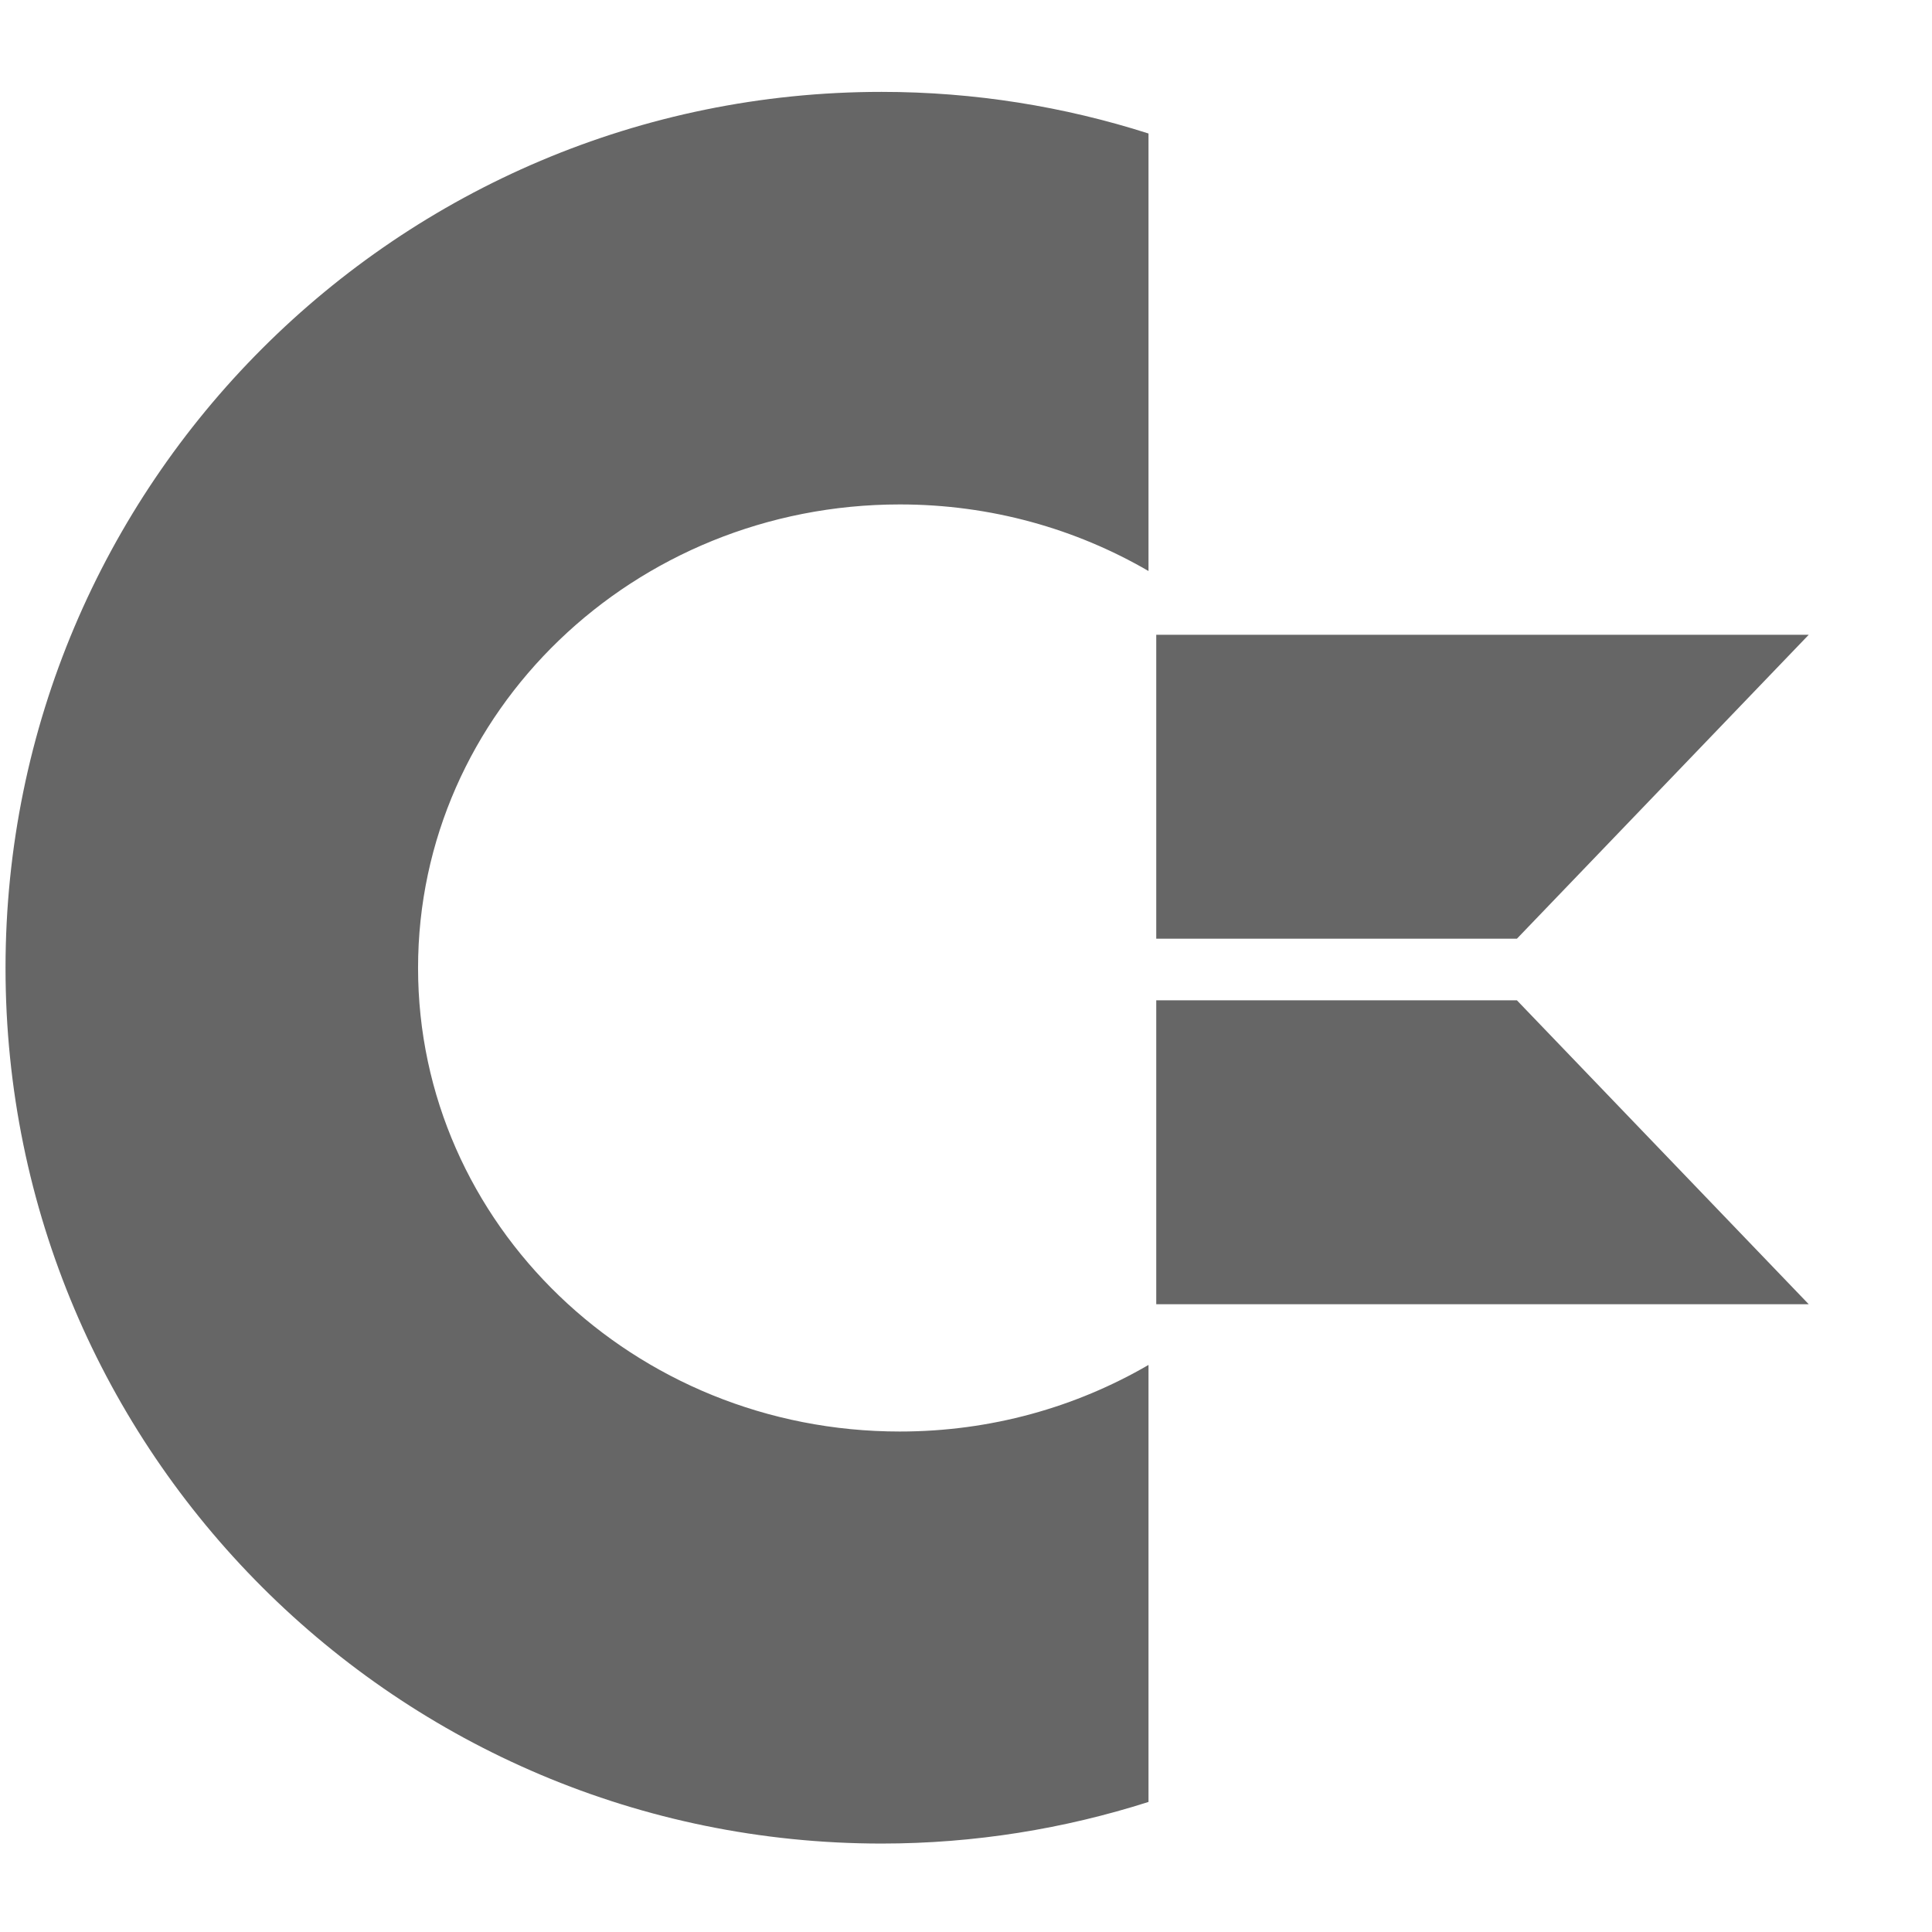
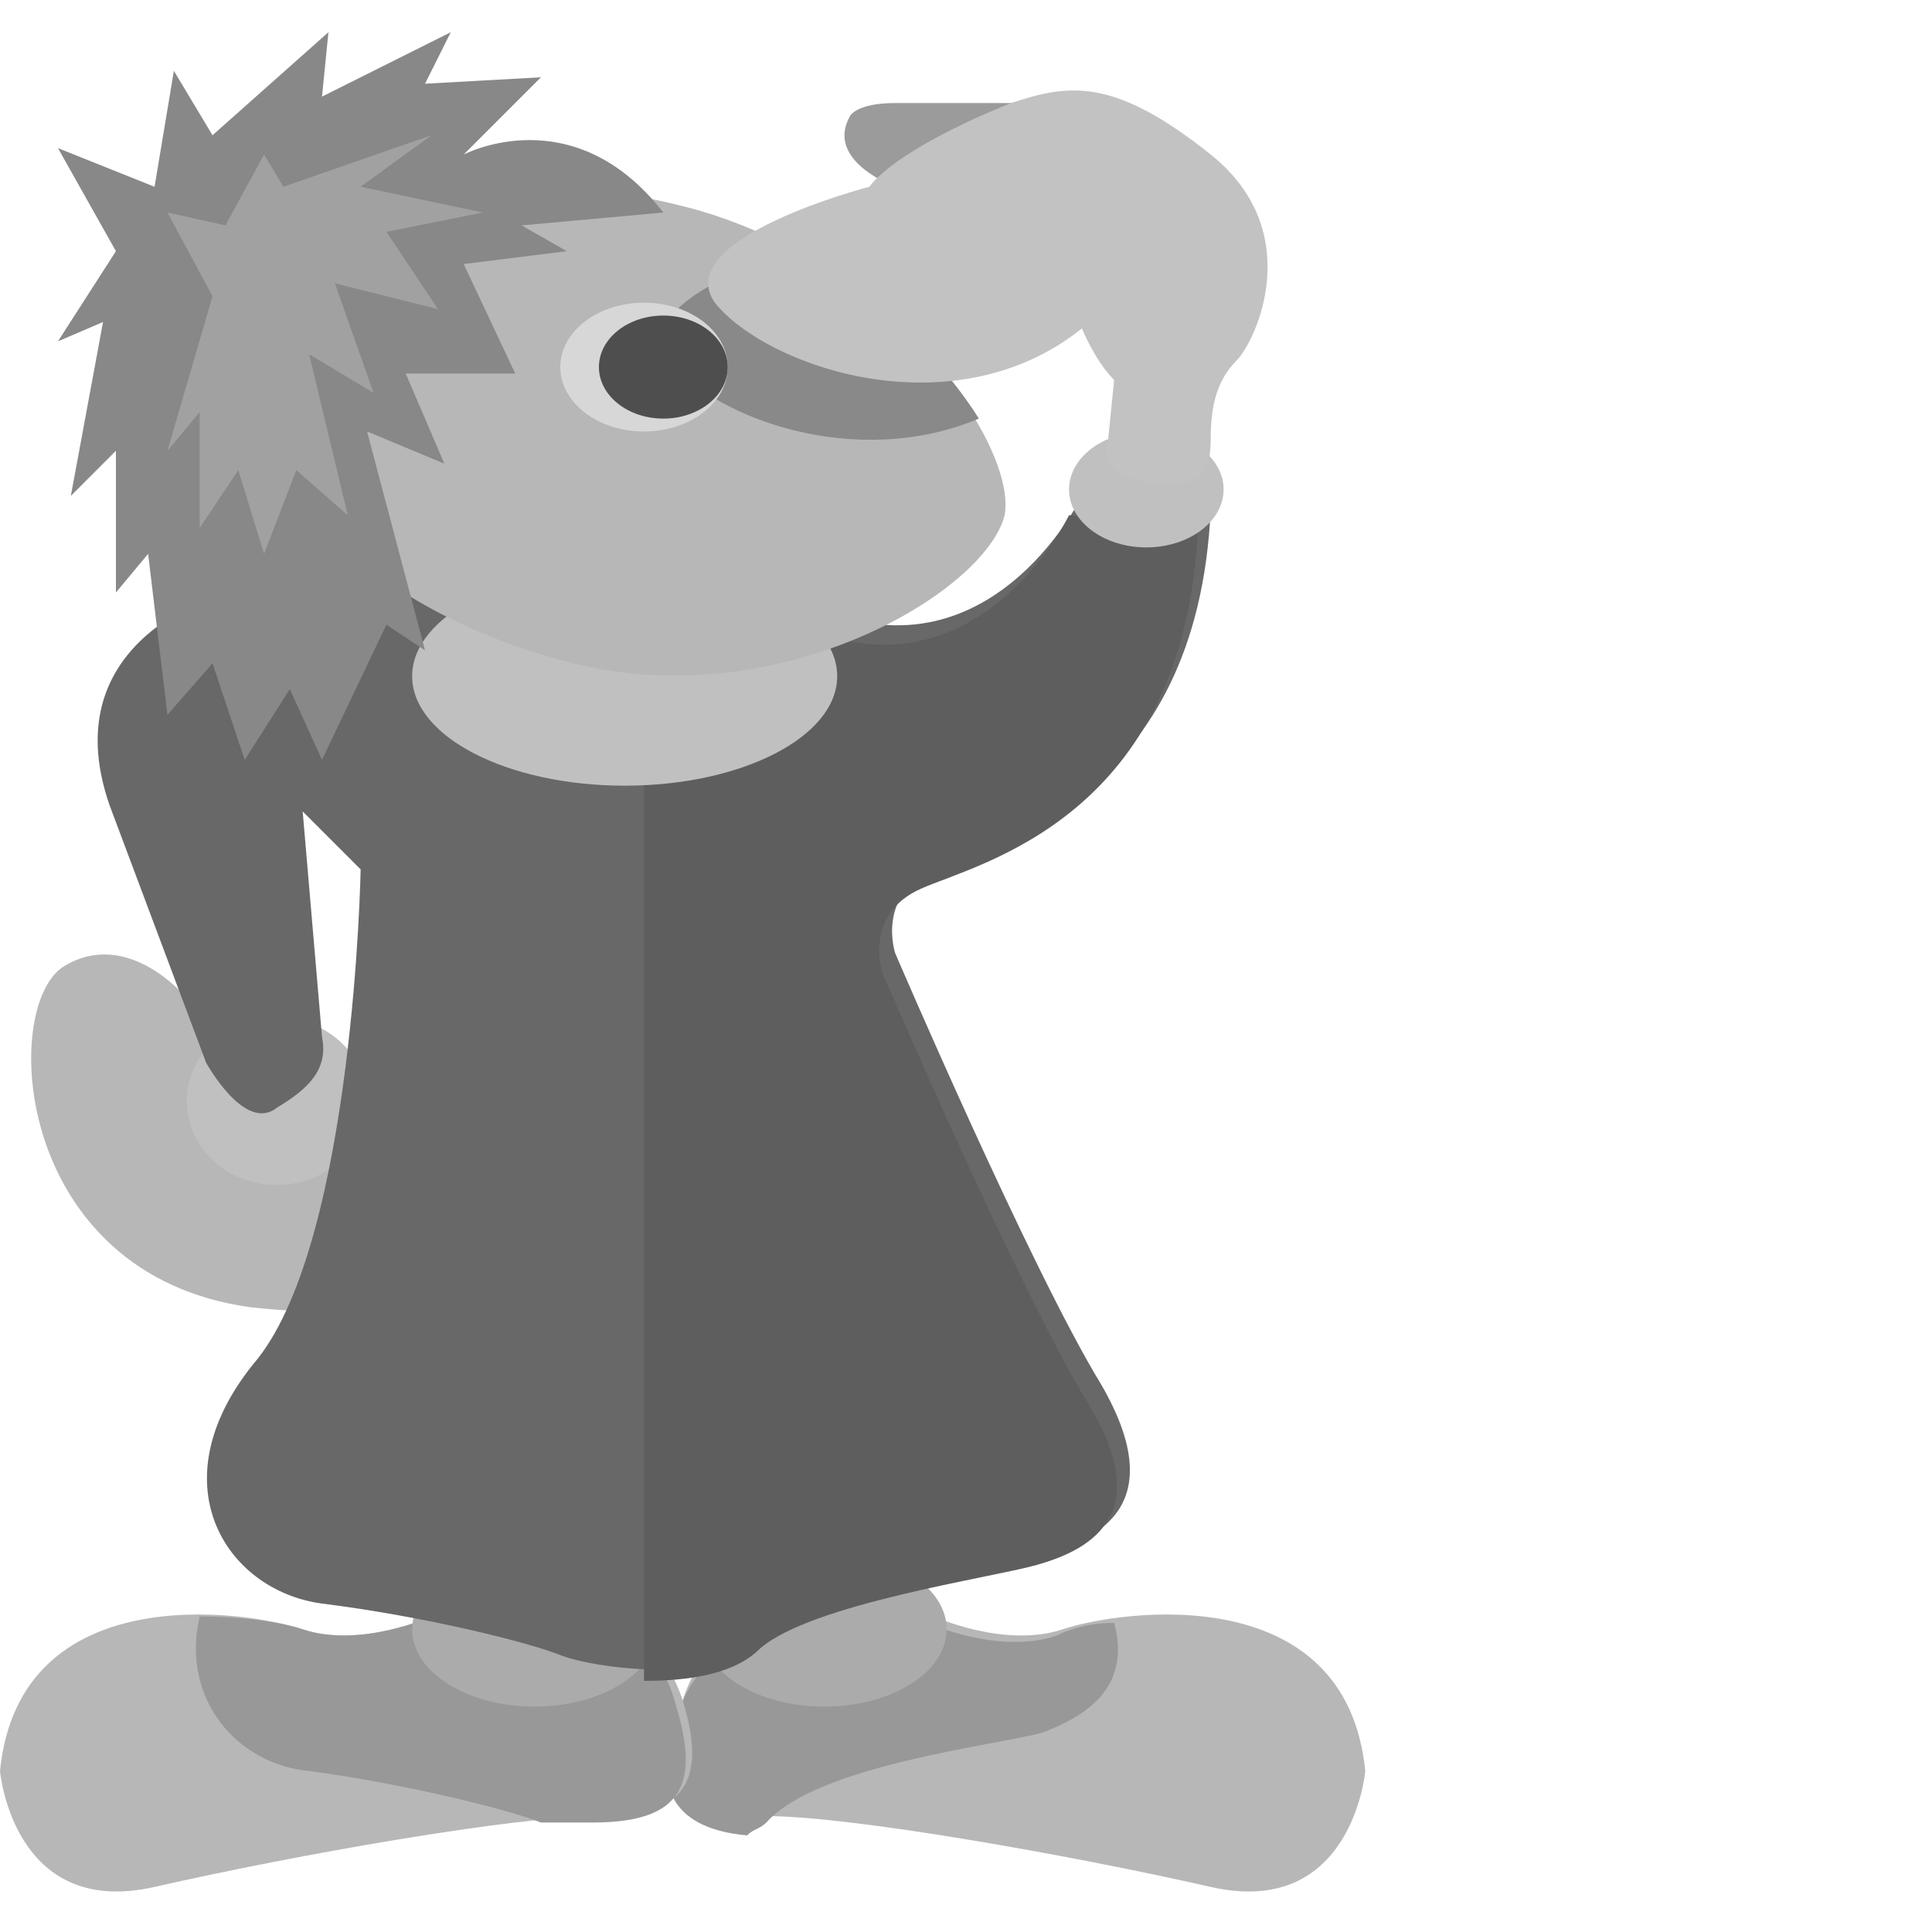
- <svg xmlns="http://www.w3.org/2000/svg" version="1.1" id="svg7148" x="0px" y="0px" width="30" height="30" viewBox="0 0 30 30" enable-background="new 0 0 488.906 112.262" xml:space="preserve">
-   <defs id="defs60" />
-   <g id="Logo" transform="matrix(0.2585077,0,0,0.2585077,-1.400586,0.2391656)">
-     <path id="path3002" d="M 58.375,4.594 C 29.321,4.594 5.75,28.165 5.75,57.219 c 0,29.055 23.571,52.594 52.625,52.594 5.587,0 10.98,-0.888 16.031,-2.5 l 0,-26.25 c -4.362,2.537 -9.467,4 -14.938,4 -15.988,0 -28.938,-12.465 -28.938,-27.844 0,-15.379 12.95,-27.844 28.938,-27.844 5.471,0 10.575,1.464 14.938,4 l 0,-26.281 C 69.355,5.479 63.962,4.594 58.375,4.594 Z" style="fill:#666666" />
-     <polygon id="polygon9367" points="96.535,55.461 74.871,55.461 74.871,37.205 74.871,37.205 114.064,37.205 " style="fill:#666666" />
-     <polygon id="polygon9369" points="96.535,59.161 74.871,59.161 74.871,77.417 74.871,77.417 114.064,77.417 " style="fill:#666666" />
+ <svg xmlns="http://www.w3.org/2000/svg" version="1.1" baseProfile="tiny" id="svg3004" x="0px" y="0px" viewBox="-290 382 30 30" xml:space="preserve">
+   <g>
+     <path fill="#B7B7B7" d="M-275.5,407.1c0,0,1.1,0.5,2,0.2c0.9-0.3,4.4-0.8,4.7,2.2c0,0-0.2,2.3-2.4,1.8c-2.2-0.5-5.6-1.1-6.9-1.1   c-1.3,0-1.7-0.5-1.3-1.8c0.4-1.2,1.1-0.9,1.1-0.9L-275.5,407.1" />
+     <path fill="#989898" d="M-273.8,408.9c0.5-0.2,1.4-0.6,1.1-1.7c-0.4,0-0.7,0.1-0.9,0.2c-0.9,0.3-2-0.2-2-0.2l-2.8,0.6   c0,0-0.7-0.4-1.1,0.9c-0.4,1.1,0,1.7,1.1,1.8c0.1-0.1,0.2-0.1,0.3-0.2C-277.3,409.4-274.5,409.1-273.8,408.9" />
+     <path fill="#B7B7B7" d="M-283.3,407.1c0,0-1.1,0.5-2,0.2c-0.9-0.3-4.4-0.8-4.7,2.2c0,0,0.2,2.3,2.4,1.8c2.2-0.5,5.6-1.1,6.9-1.1   c1.3,0,1.7-0.5,1.3-1.8c-0.4-1.2-1.1-0.9-1.1-0.9L-283.3,407.1" />
+     <path fill="#989898" d="M-280.5,407.7l-2.8-0.6c0,0-1.1,0.5-2,0.2c-0.3-0.1-0.9-0.2-1.6-0.2c-0.3,1.3,0.6,2.3,1.7,2.4   c1.5,0.2,3.1,0.6,3.6,0.8c0.3,0,0.6,0,0.8,0c1.3,0,1.7-0.5,1.3-1.8C-279.8,407.3-280.5,407.7-280.5,407.7" />
+     <path fill="#B7B7B7" d="M-287.1,397.5c0,0-0.9-1.1-1.9-0.5c-1,0.6-0.8,4.8,2.9,5.3c3.7,0.4,1.8-1.2,1.8-1.2l-0.9-2L-287.1,397.5" />
+     <g>
+       <ellipse fill="#ABABAB" cx="-281.7" cy="407.3" rx="1.9" ry="1.2" />
+       <ellipse fill="#ABABAB" cx="-277.2" cy="407.3" rx="1.9" ry="1.2" />
+     </g>
+     <ellipse fill="#C0C0C0" cx="-285.7" cy="399.1" rx="1.4" ry="1.3" />
+     <path fill="#686868" d="M-286.5,391.2c0,0-2.7,0.7-1.8,3.3l1.5,4c0,0,0.6,1.1,1.1,0.7c0.5-0.3,0.8-0.6,0.7-1.1l-0.3-3.5l0.9,0.9   c0,0-0.1,5.7-1.6,7.6c-1.6,1.9-0.5,3.6,1,3.8c1.6,0.2,3.2,0.6,3.7,0.8c0.5,0.2,2.5,0.5,3.3-0.3c0.8-0.7,3.6-1.1,4.3-1.3   c0.7-0.2,1.9-0.7,0.8-2.6c-1.1-1.8-3.2-6.7-3.2-6.7s-0.3-0.9,0.6-1.3c0.9-0.4,4.1-1.1,4.3-5.6l-2-0.2c0,0-1.5,3.1-4.4,1.6   L-286.5,391.2" />
+     <path fill="#5E5E5E" d="M-273.1,403.8c-1.1-1.8-3.2-6.7-3.2-6.7s-0.3-0.9,0.6-1.3c0.9-0.4,4.1-1.1,4.3-5.6l-2-0.2   c0,0-1.5,3.1-4.4,1.6l-2.2-0.1v7.5v9.1c0.7,0,1.4-0.1,1.8-0.5c0.8-0.7,3.6-1.1,4.3-1.3C-273.2,406.1-272,405.6-273.1,403.8" />
+     <ellipse fill="#C0C0C0" cx="-280.3" cy="392.5" rx="3.3" ry="1.7" />
+     <path fill="#B7B7B7" d="M-274.4,390c-0.3,1.2-3.5,3.1-6.7,2.3c-3.2-0.8-5.4-3-4.9-5.1c0.5-2,3.4-2.8,6.6-2   C-276.2,386-274.2,388.9-274.4,390" />
+     <path fill="#888888" d="M-281.2,385.9l-1.6,0.2l0.8,1.7h-1.7l0.6,1.4l-1.2-0.5l0.9,3.4l-0.6-0.4l-1,2.1l-0.5-1.1l-0.7,1.1l-0.5-1.5   l-0.7,0.8l-0.3-2.5l-0.5,0.6V389l-0.7,0.7l0.5-2.7l-0.7,0.3l0.9-1.4l-0.9-1.6l1.5,0.6l0.3-1.8l0.6,1l1.8-1.6l-0.1,1l2-1l-0.4,0.8   l1.8-0.1l-1.2,1.2c0,0,1.7-0.9,3.1,0.9l-2.2,0.2L-281.2,385.9" />
+     <ellipse fill="#C0C0C0" cx="-272.2" cy="389.6" rx="1.2" ry="0.9" />
+     <path fill="#9B9B9B" d="M-276.1,384.9c0,0-1.1-0.4-0.7-1.1c0,0,0.1-0.2,0.7-0.2c0.6,0,2.4,0,2.4,0l-0.5,1L-276.1,384.9" />
+     <path fill="#898989" d="M-277.6,385.9c-0.8,0.2-2.6,0.9-2,1.7c0.7,0.9,2.9,1.7,4.8,0.9C-275.3,387.7-276.3,386.6-277.6,385.9" />
+     <path fill="#C2C2C2" d="M-276.5,384.9c0,0-3.1,0.8-2.4,1.8c0.8,1,3.7,2,5.7,0.4c0,0,0.2,0.5,0.5,0.8l-0.1,1c0,0-0.2,0.5,0.7,0.6   c0.8,0.1,0.9-0.2,0.9-0.7s0.1-0.9,0.4-1.2c0.3-0.3,1.1-2-0.4-3.2c-1.5-1.2-2.2-1.1-3.1-0.8C-275.3,384-276.2,384.5-276.5,384.9" />
+     <ellipse fill="#D7D7D7" cx="-280" cy="387.7" rx="1.3" ry="1" />
+     <path fill="#A1A1A1" d="M-286.9,388.4v1.8l0.6-0.9l0.4,1.3l0.5-1.3l0.8,0.7l-0.6-2.5l1,0.6l-0.6-1.7l1.6,0.4l-0.8-1.2l1.5-0.3   l-1.9-0.4l1.1-0.8l-2.3,0.8l-0.3-0.5l-0.6,1.1l-0.9-0.2l0.7,1.3l-0.7,2.4L-286.9,388.4z" />
+     <ellipse fill="#4E4E4E" cx="-279.7" cy="387.7" rx="1" ry="0.8" />
  </g>
</svg>
